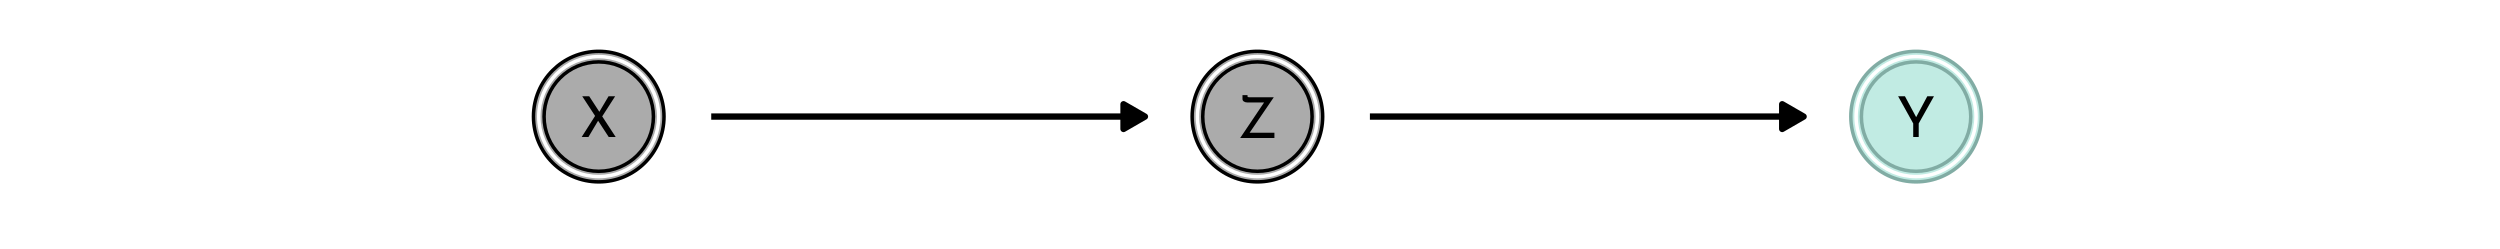
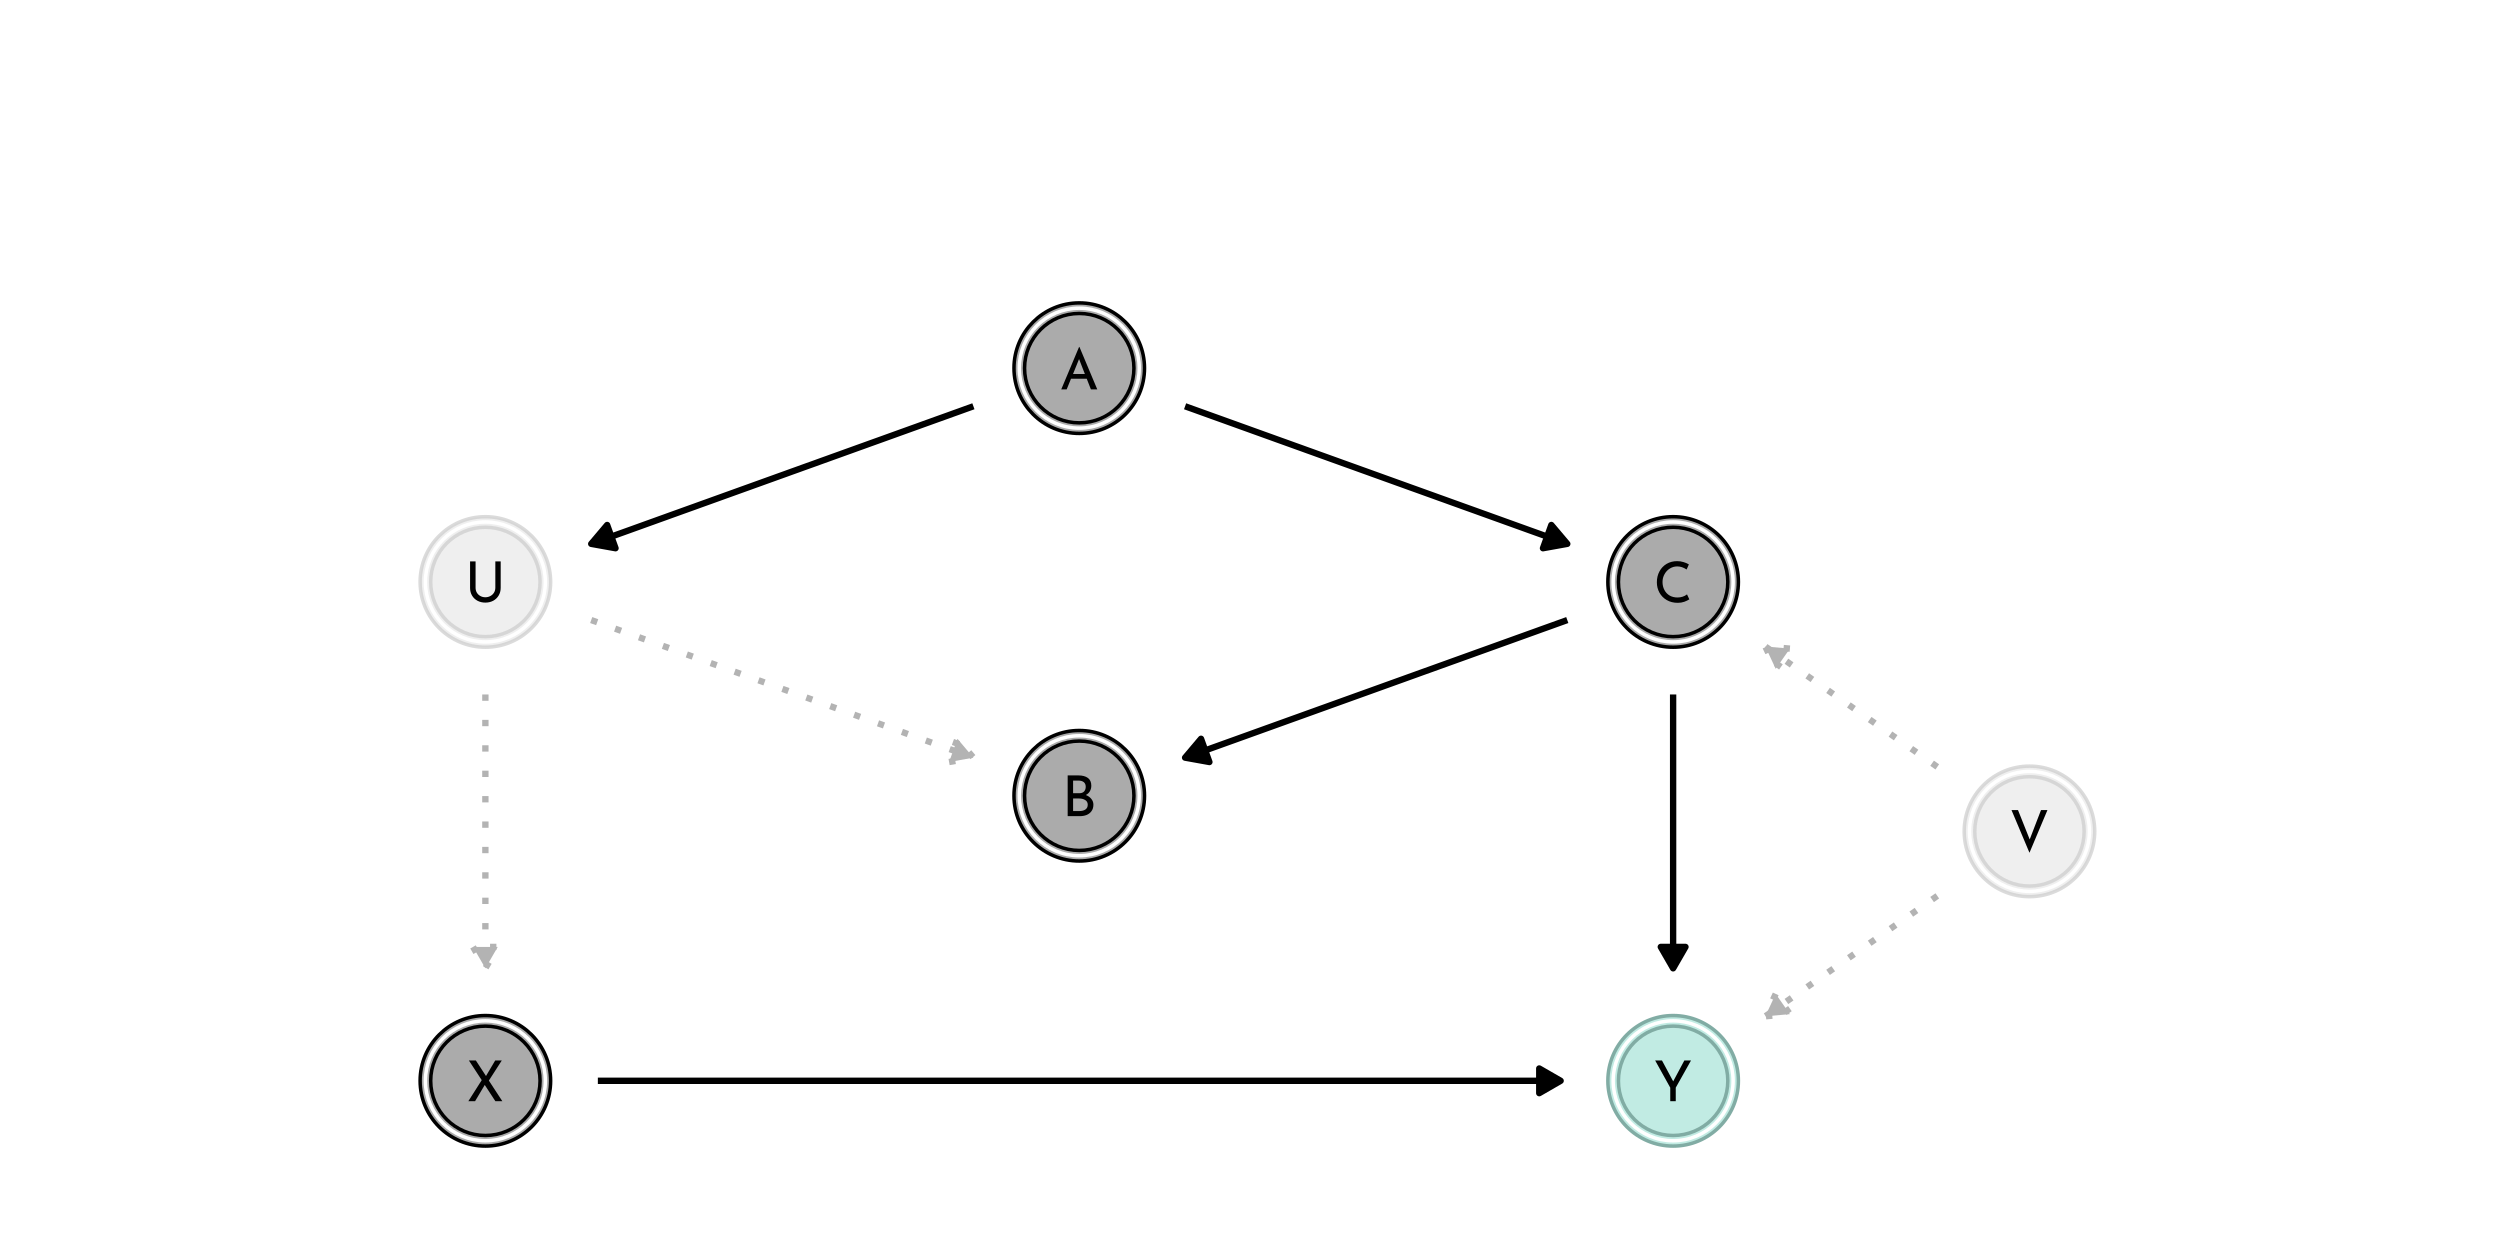
- <svg xmlns="http://www.w3.org/2000/svg" xmlns:xlink="http://www.w3.org/1999/xlink" width="504pt" height="50pt" viewBox="0 0 504 50" version="1.1">
+ <svg xmlns="http://www.w3.org/2000/svg" xmlns:xlink="http://www.w3.org/1999/xlink" width="504pt" height="252pt" viewBox="0 0 504 252" version="1.1">
  <defs>
    <g>
      <symbol overflow="visible" id="glyph0-0">
        <path style="stroke:none;" d="" />
      </symbol>
      <symbol overflow="visible" id="glyph0-1">
+         <path style="stroke:none;" d="M 5.5 -2.156 L 2.328 -2.156 L 1.453 0 L 0.359 0 L 3.953 -8.562 L 4.031 -8.562 L 7.625 0 L 6.344 0 Z M 5.125 -3.109 L 3.953 -6.125 L 2.734 -3.109 Z M 5.125 -3.109 " />
+       </symbol>
+       <symbol overflow="visible" id="glyph0-2">
+         <path style="stroke:none;" d="M 7.219 -0.609 C 6.957 -0.441 6.625 -0.281 6.219 -0.125 C 5.812 0.02 5.367 0.094 4.891 0.094 C 4.047 0.094 3.301 -0.094 2.656 -0.469 C 2.02 -0.844 1.531 -1.344 1.188 -1.969 C 0.844 -2.594 0.672 -3.285 0.672 -4.047 C 0.672 -4.859 0.844 -5.586 1.188 -6.234 C 1.539 -6.891 2.023 -7.398 2.641 -7.766 C 3.266 -8.129 3.969 -8.312 4.75 -8.312 C 5.207 -8.312 5.633 -8.25 6.031 -8.125 C 6.438 -8.008 6.801 -7.852 7.125 -7.656 L 6.672 -6.625 C 6.047 -7.039 5.414 -7.25 4.781 -7.25 C 4.25 -7.25 3.754 -7.109 3.297 -6.828 C 2.848 -6.555 2.488 -6.176 2.219 -5.688 C 1.945 -5.207 1.812 -4.68 1.812 -4.109 C 1.812 -3.516 1.938 -2.977 2.188 -2.5 C 2.438 -2.02 2.789 -1.645 3.25 -1.375 C 3.707 -1.113 4.234 -0.984 4.828 -0.984 C 5.566 -0.984 6.207 -1.191 6.75 -1.609 Z M 7.219 -0.609 " />
+       </symbol>
+       <symbol overflow="visible" id="glyph0-3">
+         <path style="stroke:none;" d="M 2.188 -2.906 C 2.188 -2.539 2.27 -2.211 2.438 -1.922 C 2.613 -1.629 2.852 -1.398 3.156 -1.234 C 3.457 -1.066 3.789 -0.984 4.156 -0.984 C 4.531 -0.984 4.867 -1.066 5.172 -1.234 C 5.484 -1.398 5.727 -1.629 5.906 -1.922 C 6.082 -2.211 6.172 -2.539 6.172 -2.906 L 6.172 -8.219 L 7.25 -8.219 L 7.25 -2.875 C 7.25 -2.289 7.109 -1.77 6.828 -1.312 C 6.555 -0.863 6.188 -0.516 5.719 -0.266 C 5.25 -0.023 4.727 0.094 4.156 0.094 C 3.582 0.094 3.062 -0.023 2.594 -0.266 C 2.125 -0.516 1.754 -0.863 1.484 -1.312 C 1.211 -1.77 1.078 -2.289 1.078 -2.875 L 1.078 -8.219 L 2.188 -8.219 Z M 2.188 -2.906 " />
+       </symbol>
+       <symbol overflow="visible" id="glyph0-4">
+         <path style="stroke:none;" d="M 7.719 -8.219 L 4.094 0.391 L 0.469 -8.219 L 1.781 -8.219 L 4.141 -2.297 L 6.422 -8.219 Z M 7.719 -8.219 " />
+       </symbol>
+       <symbol overflow="visible" id="glyph0-5">
        <path style="stroke:none;" d="M 5.844 0 L 3.703 -3.281 L 1.75 0 L 0.391 0 L 3.094 -4.25 L 0.5 -8.219 L 1.906 -8.219 L 3.953 -5.078 L 5.812 -8.219 L 7.141 -8.219 L 4.531 -4.156 L 7.25 0 Z M 5.844 0 " />
      </symbol>
-       <symbol overflow="visible" id="glyph0-2">
-         <path style="stroke:none;" d="M 7.484 -1.062 L 7.484 0 L 0.578 0 L 2.516 -2.875 C 4.055 -5.195 5.02 -6.629 5.406 -7.172 L 1.984 -7.172 C 1.734 -7.172 1.516 -7.234 1.328 -7.359 C 1.141 -7.484 1.047 -7.648 1.047 -7.859 L 1.047 -8.641 L 2.062 -8.641 L 2.062 -8.484 C 2.062 -8.359 2.082 -8.281 2.125 -8.25 C 2.176 -8.227 2.281 -8.219 2.438 -8.219 L 7.359 -8.219 L 2.484 -1.062 Z M 7.484 -1.062 " />
+       <symbol overflow="visible" id="glyph0-6">
+         <path style="stroke:none;" d="M 4.844 -4.266 C 5.312 -4.086 5.68 -3.828 5.953 -3.484 C 6.234 -3.148 6.375 -2.758 6.375 -2.312 C 6.375 -1.789 6.242 -1.352 5.984 -1 C 5.734 -0.656 5.398 -0.398 4.984 -0.234 C 4.578 -0.078 4.125 0 3.625 0 L 1.188 0 L 1.188 -8.219 L 3.312 -8.219 C 4.156 -8.219 4.805 -8.047 5.266 -7.703 C 5.723 -7.359 5.953 -6.844 5.953 -6.156 C 5.953 -5.719 5.852 -5.336 5.656 -5.016 C 5.469 -4.691 5.195 -4.441 4.844 -4.266 Z M 2.281 -4.625 L 3.531 -4.625 C 3.957 -4.625 4.281 -4.742 4.5 -4.984 C 4.719 -5.234 4.828 -5.547 4.828 -5.922 C 4.828 -6.336 4.695 -6.648 4.438 -6.859 C 4.176 -7.066 3.816 -7.172 3.359 -7.172 L 2.281 -7.172 Z M 3.578 -1.031 C 4.055 -1.031 4.453 -1.133 4.766 -1.344 C 5.078 -1.562 5.234 -1.879 5.234 -2.297 C 5.234 -2.734 5.062 -3.051 4.719 -3.25 C 4.383 -3.457 3.977 -3.562 3.5 -3.562 L 2.281 -3.562 L 2.281 -1.031 Z M 3.578 -1.031 " />
      </symbol>
-       <symbol overflow="visible" id="glyph0-3">
+       <symbol overflow="visible" id="glyph0-7">
        <path style="stroke:none;" d="M 7.547 -8.219 L 4.469 -2.734 L 4.469 0 L 3.359 0 L 3.359 -2.734 L 0.312 -8.219 L 1.688 -8.219 L 3.953 -4 L 6.203 -8.219 Z M 7.547 -8.219 " />
      </symbol>
    </g>
  </defs>
-   <g id="surface234">
-     <rect x="0" y="0" width="504" height="50" style="fill:rgb(100%,100%,100%);fill-opacity:1;stroke:none;" />
-     <path style="fill:none;stroke-width:1.28;stroke-linecap:butt;stroke-linejoin:round;stroke:rgb(0%,0%,0%);stroke-opacity:1;stroke-miterlimit:1;" d="M 143.383 23.504 L 230.816 23.504 " />
-     <path style="fill-rule:nonzero;fill:rgb(0%,0%,0%);fill-opacity:1;stroke-width:1.28;stroke-linecap:butt;stroke-linejoin:round;stroke:rgb(0%,0%,0%);stroke-opacity:1;stroke-miterlimit:1;" d="M 226.504 25.996 L 230.816 23.504 L 226.504 21.016 Z M 226.504 25.996 " />
-     <path style="fill:none;stroke-width:1.28;stroke-linecap:butt;stroke-linejoin:round;stroke:rgb(0%,0%,0%);stroke-opacity:1;stroke-miterlimit:1;" d="M 276.172 23.504 L 363.605 23.504 " />
-     <path style="fill-rule:nonzero;fill:rgb(0%,0%,0%);fill-opacity:1;stroke-width:1.28;stroke-linecap:butt;stroke-linejoin:round;stroke:rgb(0%,0%,0%);stroke-opacity:1;stroke-miterlimit:1;" d="M 359.293 25.996 L 363.605 23.504 L 359.293 21.016 Z M 359.293 25.996 " />
-     <path style="fill-rule:nonzero;fill:rgb(67.059%,67.059%,67.059%);fill-opacity:1;stroke-width:0.709;stroke-linecap:round;stroke-linejoin:round;stroke:rgb(0%,0%,0%);stroke-opacity:1;stroke-miterlimit:10;" d="M 133.863 23.504 C 133.863 30.773 127.973 36.664 120.707 36.664 C 113.438 36.664 107.547 30.773 107.547 23.504 C 107.547 16.238 113.438 10.348 120.707 10.348 C 127.973 10.348 133.863 16.238 133.863 23.504 " />
-     <path style="fill-rule:nonzero;fill:rgb(67.059%,67.059%,67.059%);fill-opacity:1;stroke-width:0.709;stroke-linecap:round;stroke-linejoin:round;stroke:rgb(0%,0%,0%);stroke-opacity:1;stroke-miterlimit:10;" d="M 266.652 23.504 C 266.652 30.773 260.762 36.664 253.496 36.664 C 246.227 36.664 240.336 30.773 240.336 23.504 C 240.336 16.238 246.227 10.348 253.496 10.348 C 260.762 10.348 266.652 16.238 266.652 23.504 " />
-     <path style="fill-rule:nonzero;fill:rgb(75.686%,92.157%,89.02%);fill-opacity:1;stroke-width:0.709;stroke-linecap:round;stroke-linejoin:round;stroke:rgb(50.588%,67.451%,64.314%);stroke-opacity:1;stroke-miterlimit:10;" d="M 399.441 23.504 C 399.441 30.773 393.551 36.664 386.281 36.664 C 379.016 36.664 373.125 30.773 373.125 23.504 C 373.125 16.238 379.016 10.348 386.281 10.348 C 393.551 10.348 399.441 16.238 399.441 23.504 " />
-     <path style="fill-rule:nonzero;fill:rgb(67.059%,67.059%,67.059%);fill-opacity:1;stroke-width:0.709;stroke-linecap:round;stroke-linejoin:round;stroke:rgb(100%,100%,100%);stroke-opacity:1;stroke-miterlimit:10;" d="M 132.797 23.504 C 132.797 30.184 127.383 35.598 120.707 35.598 C 114.027 35.598 108.617 30.184 108.617 23.504 C 108.617 16.828 114.027 11.414 120.707 11.414 C 127.383 11.414 132.797 16.828 132.797 23.504 " />
-     <path style="fill-rule:nonzero;fill:rgb(67.059%,67.059%,67.059%);fill-opacity:1;stroke-width:0.709;stroke-linecap:round;stroke-linejoin:round;stroke:rgb(100%,100%,100%);stroke-opacity:1;stroke-miterlimit:10;" d="M 265.586 23.504 C 265.586 30.184 260.172 35.598 253.496 35.598 C 246.816 35.598 241.402 30.184 241.402 23.504 C 241.402 16.828 246.816 11.414 253.496 11.414 C 260.172 11.414 265.586 16.828 265.586 23.504 " />
-     <path style="fill-rule:nonzero;fill:rgb(75.686%,92.157%,89.02%);fill-opacity:1;stroke-width:0.709;stroke-linecap:round;stroke-linejoin:round;stroke:rgb(100%,100%,100%);stroke-opacity:1;stroke-miterlimit:10;" d="M 398.375 23.504 C 398.375 30.184 392.961 35.598 386.281 35.598 C 379.605 35.598 374.191 30.184 374.191 23.504 C 374.191 16.828 379.605 11.414 386.281 11.414 C 392.961 11.414 398.375 16.828 398.375 23.504 " />
-     <path style="fill-rule:nonzero;fill:rgb(67.059%,67.059%,67.059%);fill-opacity:1;stroke-width:0.709;stroke-linecap:round;stroke-linejoin:round;stroke:rgb(0%,0%,0%);stroke-opacity:1;stroke-miterlimit:10;" d="M 131.73 23.504 C 131.73 29.594 126.793 34.531 120.707 34.531 C 114.617 34.531 109.684 29.594 109.684 23.504 C 109.684 17.418 114.617 12.48 120.707 12.48 C 126.793 12.48 131.73 17.418 131.73 23.504 " />
-     <path style="fill-rule:nonzero;fill:rgb(67.059%,67.059%,67.059%);fill-opacity:1;stroke-width:0.709;stroke-linecap:round;stroke-linejoin:round;stroke:rgb(0%,0%,0%);stroke-opacity:1;stroke-miterlimit:10;" d="M 264.52 23.504 C 264.52 29.594 259.582 34.531 253.496 34.531 C 247.406 34.531 242.469 29.594 242.469 23.504 C 242.469 17.418 247.406 12.48 253.496 12.48 C 259.582 12.48 264.52 17.418 264.52 23.504 " />
-     <path style="fill-rule:nonzero;fill:rgb(75.686%,92.157%,89.02%);fill-opacity:1;stroke-width:0.709;stroke-linecap:round;stroke-linejoin:round;stroke:rgb(50.588%,67.451%,64.314%);stroke-opacity:1;stroke-miterlimit:10;" d="M 397.305 23.504 C 397.305 29.594 392.371 34.531 386.281 34.531 C 380.195 34.531 375.258 29.594 375.258 23.504 C 375.258 17.418 380.195 12.48 386.281 12.48 C 392.371 12.48 397.305 17.418 397.305 23.504 " />
+   <g id="surface229">
+     <rect x="0" y="0" width="504" height="252" style="fill:rgb(100%,100%,100%);fill-opacity:1;stroke:none;" />
+     <path style="fill:none;stroke-width:1.28;stroke-linecap:butt;stroke-linejoin:round;stroke:rgb(70.196%,70.196%,70.196%);stroke-opacity:1;stroke-dasharray:1.28,3.841;stroke-miterlimit:1;" d="M 119.188 125.004 L 119.621 125.16 L 120.828 125.594 L 122.039 126.031 L 123.246 126.465 L 124.457 126.898 L 125.668 127.336 L 126.875 127.77 L 128.086 128.207 L 129.293 128.641 L 130.504 129.078 L 131.715 129.512 L 132.922 129.949 L 134.133 130.383 L 135.34 130.82 L 137.762 131.688 L 138.969 132.125 L 140.18 132.559 L 141.387 132.996 L 142.598 133.43 L 143.809 133.867 L 145.016 134.301 L 146.227 134.738 L 147.434 135.172 L 148.645 135.605 L 149.852 136.043 L 151.062 136.477 L 152.273 136.914 L 153.48 137.348 L 154.691 137.785 L 155.898 138.219 L 157.109 138.656 L 158.32 139.09 L 159.527 139.527 L 160.738 139.961 L 161.945 140.395 L 163.156 140.832 L 164.367 141.266 L 165.574 141.703 L 166.785 142.137 L 167.992 142.574 L 169.203 143.008 L 170.414 143.445 L 171.621 143.879 L 172.832 144.316 L 174.039 144.75 L 175.25 145.184 L 176.461 145.621 L 177.668 146.055 L 178.879 146.492 L 180.086 146.926 L 181.297 147.363 L 182.504 147.797 L 183.715 148.234 L 184.926 148.668 L 186.133 149.105 L 187.344 149.539 L 188.551 149.973 L 189.762 150.41 L 190.973 150.844 L 192.18 151.281 L 193.391 151.715 L 194.598 152.152 L 195.809 152.586 L 196.238 152.742 " />
+     <path style="fill-rule:nonzero;fill:rgb(70.196%,70.196%,70.196%);fill-opacity:1;stroke-width:1.28;stroke-linecap:butt;stroke-linejoin:round;stroke:rgb(70.196%,70.196%,70.196%);stroke-opacity:1;stroke-dasharray:1.28,3.841;stroke-miterlimit:1;" d="M 191.336 153.625 L 196.238 152.742 L 193.023 148.938 Z M 191.336 153.625 " />
+     <path style="fill:none;stroke-width:1.28;stroke-linecap:butt;stroke-linejoin:round;stroke:rgb(70.196%,70.196%,70.196%);stroke-opacity:1;stroke-dasharray:1.28,3.841;stroke-miterlimit:1;" d="M 97.852 140 L 97.852 195.215 " />
+     <path style="fill-rule:nonzero;fill:rgb(70.196%,70.196%,70.196%);fill-opacity:1;stroke-width:1.28;stroke-linecap:butt;stroke-linejoin:round;stroke:rgb(70.196%,70.196%,70.196%);stroke-opacity:1;stroke-dasharray:1.28,3.841;stroke-miterlimit:1;" d="M 95.359 190.898 L 97.852 195.215 L 100.344 190.898 Z M 95.359 190.898 " />
+     <path style="fill:none;stroke-width:1.28;stroke-linecap:butt;stroke-linejoin:round;stroke:rgb(70.196%,70.196%,70.196%);stroke-opacity:1;stroke-dasharray:1.28,3.841;stroke-miterlimit:1;" d="M 390.559 154.602 L 390.27 154.402 L 389.547 153.895 L 388.82 153.387 L 388.094 152.875 L 387.367 152.367 L 386.645 151.859 L 384.465 150.336 L 383.742 149.828 L 381.562 148.305 L 380.84 147.797 L 378.66 146.273 L 377.938 145.766 L 375.758 144.242 L 375.035 143.734 L 372.855 142.211 L 372.133 141.703 L 369.953 140.18 L 369.23 139.672 L 367.051 138.148 L 366.328 137.641 L 364.148 136.117 L 363.426 135.605 L 361.246 134.082 L 360.523 133.574 L 357.617 131.543 L 356.895 131.035 L 356.168 130.527 L 355.879 130.328 " />
+     <path style="fill-rule:nonzero;fill:rgb(70.196%,70.196%,70.196%);fill-opacity:1;stroke-width:1.28;stroke-linecap:butt;stroke-linejoin:round;stroke:rgb(70.196%,70.196%,70.196%);stroke-opacity:1;stroke-dasharray:1.28,3.841;stroke-miterlimit:1;" d="M 360.844 130.762 L 355.879 130.328 L 357.984 134.84 Z M 360.844 130.762 " />
+     <path style="fill:none;stroke-width:1.28;stroke-linecap:butt;stroke-linejoin:round;stroke:rgb(70.196%,70.196%,70.196%);stroke-opacity:1;stroke-dasharray:1.28,3.841;stroke-miterlimit:1;" d="M 390.559 180.609 L 389.547 181.32 L 387.367 182.844 L 386.645 183.352 L 384.465 184.875 L 383.742 185.383 L 381.562 186.906 L 380.84 187.414 L 380.113 187.922 L 379.387 188.434 L 378.66 188.941 L 377.938 189.449 L 375.758 190.973 L 375.035 191.48 L 372.855 193.004 L 372.133 193.512 L 369.953 195.035 L 369.23 195.543 L 367.051 197.066 L 366.328 197.574 L 364.148 199.098 L 363.426 199.605 L 361.246 201.129 L 360.523 201.637 L 357.617 203.668 L 356.895 204.176 L 356.168 204.684 L 355.879 204.887 " />
+     <path style="fill-rule:nonzero;fill:rgb(70.196%,70.196%,70.196%);fill-opacity:1;stroke-width:1.28;stroke-linecap:butt;stroke-linejoin:round;stroke:rgb(70.196%,70.196%,70.196%);stroke-opacity:1;stroke-dasharray:1.28,3.841;stroke-miterlimit:1;" d="M 357.984 200.371 L 355.879 204.887 L 360.844 204.453 Z M 357.984 200.371 " />
+     <path style="fill:none;stroke-width:1.28;stroke-linecap:butt;stroke-linejoin:round;stroke:rgb(0%,0%,0%);stroke-opacity:1;stroke-miterlimit:1;" d="M 238.914 81.902 L 239.344 82.059 L 240.555 82.492 L 241.766 82.93 L 242.973 83.363 L 244.184 83.801 L 245.391 84.234 L 246.602 84.668 L 247.809 85.105 L 249.02 85.539 L 250.23 85.977 L 251.438 86.41 L 252.648 86.848 L 253.855 87.281 L 255.066 87.719 L 256.277 88.152 L 257.484 88.59 L 258.695 89.023 L 259.902 89.457 L 261.113 89.895 L 262.324 90.328 L 263.531 90.766 L 264.742 91.199 L 265.949 91.637 L 267.16 92.07 L 268.371 92.508 L 269.578 92.941 L 270.789 93.379 L 271.996 93.812 L 273.207 94.246 L 274.418 94.684 L 275.625 95.117 L 276.836 95.555 L 278.043 95.988 L 279.254 96.426 L 280.461 96.859 L 281.672 97.297 L 282.883 97.73 L 284.09 98.168 L 285.301 98.602 L 286.508 99.035 L 287.719 99.473 L 288.93 99.906 L 290.137 100.344 L 291.348 100.777 L 292.555 101.215 L 293.766 101.648 L 294.977 102.086 L 296.184 102.52 L 297.395 102.953 L 298.602 103.391 L 299.812 103.824 L 301.023 104.262 L 302.23 104.695 L 303.441 105.133 L 304.648 105.566 L 305.859 106.004 L 307.07 106.438 L 308.277 106.875 L 309.488 107.309 L 310.695 107.742 L 311.906 108.18 L 313.113 108.613 L 314.324 109.051 L 315.535 109.484 L 315.965 109.641 " />
+     <path style="fill-rule:nonzero;fill:rgb(0%,0%,0%);fill-opacity:1;stroke-width:1.28;stroke-linecap:butt;stroke-linejoin:round;stroke:rgb(0%,0%,0%);stroke-opacity:1;stroke-miterlimit:1;" d="M 311.062 110.523 L 315.965 109.641 L 312.75 105.836 Z M 311.062 110.523 " />
+     <path style="fill:none;stroke-width:1.28;stroke-linecap:butt;stroke-linejoin:round;stroke:rgb(0%,0%,0%);stroke-opacity:1;stroke-miterlimit:1;" d="M 196.238 81.902 L 195.809 82.059 L 194.598 82.492 L 193.391 82.93 L 192.18 83.363 L 190.973 83.801 L 188.551 84.668 L 187.344 85.105 L 186.133 85.539 L 184.926 85.977 L 183.715 86.41 L 182.504 86.848 L 181.297 87.281 L 180.086 87.719 L 178.879 88.152 L 177.668 88.59 L 176.461 89.023 L 175.25 89.457 L 174.039 89.895 L 172.832 90.328 L 171.621 90.766 L 170.414 91.199 L 169.203 91.637 L 167.992 92.07 L 166.785 92.508 L 165.574 92.941 L 164.367 93.379 L 161.945 94.246 L 160.738 94.684 L 159.527 95.117 L 158.32 95.555 L 157.109 95.988 L 155.898 96.426 L 154.691 96.859 L 153.48 97.297 L 152.273 97.73 L 151.062 98.168 L 149.852 98.602 L 148.645 99.035 L 147.434 99.473 L 146.227 99.906 L 145.016 100.344 L 143.809 100.777 L 142.598 101.215 L 141.387 101.648 L 140.18 102.086 L 138.969 102.52 L 137.762 102.953 L 136.551 103.391 L 135.34 103.824 L 134.133 104.262 L 132.922 104.695 L 131.715 105.133 L 130.504 105.566 L 129.293 106.004 L 128.086 106.438 L 126.875 106.875 L 125.668 107.309 L 124.457 107.742 L 123.246 108.18 L 122.039 108.613 L 120.828 109.051 L 119.621 109.484 L 119.188 109.641 " />
+     <path style="fill-rule:nonzero;fill:rgb(0%,0%,0%);fill-opacity:1;stroke-width:1.28;stroke-linecap:butt;stroke-linejoin:round;stroke:rgb(0%,0%,0%);stroke-opacity:1;stroke-miterlimit:1;" d="M 122.402 105.836 L 119.188 109.641 L 124.09 110.523 Z M 122.402 105.836 " />
+     <path style="fill:none;stroke-width:1.28;stroke-linecap:butt;stroke-linejoin:round;stroke:rgb(0%,0%,0%);stroke-opacity:1;stroke-miterlimit:1;" d="M 315.965 125.004 L 315.535 125.16 L 314.324 125.594 L 313.113 126.031 L 311.906 126.465 L 310.695 126.898 L 309.488 127.336 L 308.277 127.77 L 307.07 128.207 L 305.859 128.641 L 304.648 129.078 L 303.441 129.512 L 302.23 129.949 L 301.023 130.383 L 299.812 130.82 L 298.602 131.254 L 297.395 131.688 L 296.184 132.125 L 294.977 132.559 L 293.766 132.996 L 292.555 133.43 L 291.348 133.867 L 290.137 134.301 L 288.93 134.738 L 286.508 135.605 L 285.301 136.043 L 284.09 136.477 L 282.883 136.914 L 281.672 137.348 L 280.461 137.785 L 279.254 138.219 L 278.043 138.656 L 276.836 139.09 L 275.625 139.527 L 274.418 139.961 L 273.207 140.395 L 271.996 140.832 L 270.789 141.266 L 269.578 141.703 L 268.371 142.137 L 267.16 142.574 L 265.949 143.008 L 264.742 143.445 L 263.531 143.879 L 262.324 144.316 L 259.902 145.184 L 258.695 145.621 L 257.484 146.055 L 256.277 146.492 L 255.066 146.926 L 253.855 147.363 L 252.648 147.797 L 251.438 148.234 L 250.23 148.668 L 249.02 149.105 L 247.809 149.539 L 246.602 149.973 L 245.391 150.41 L 244.184 150.844 L 242.973 151.281 L 241.766 151.715 L 240.555 152.152 L 239.344 152.586 L 238.914 152.742 " />
+     <path style="fill-rule:nonzero;fill:rgb(0%,0%,0%);fill-opacity:1;stroke-width:1.28;stroke-linecap:butt;stroke-linejoin:round;stroke:rgb(0%,0%,0%);stroke-opacity:1;stroke-miterlimit:1;" d="M 242.129 148.938 L 238.914 152.742 L 243.816 153.625 Z M 242.129 148.938 " />
+     <path style="fill:none;stroke-width:1.28;stroke-linecap:butt;stroke-linejoin:round;stroke:rgb(0%,0%,0%);stroke-opacity:1;stroke-miterlimit:1;" d="M 337.301 140 L 337.301 195.215 " />
+     <path style="fill-rule:nonzero;fill:rgb(0%,0%,0%);fill-opacity:1;stroke-width:1.28;stroke-linecap:butt;stroke-linejoin:round;stroke:rgb(0%,0%,0%);stroke-opacity:1;stroke-miterlimit:1;" d="M 334.812 190.898 L 337.301 195.215 L 339.793 190.898 Z M 334.812 190.898 " />
+     <path style="fill:none;stroke-width:1.28;stroke-linecap:butt;stroke-linejoin:round;stroke:rgb(0%,0%,0%);stroke-opacity:1;stroke-miterlimit:1;" d="M 120.527 217.891 L 314.625 217.891 " />
+     <path style="fill-rule:nonzero;fill:rgb(0%,0%,0%);fill-opacity:1;stroke-width:1.28;stroke-linecap:butt;stroke-linejoin:round;stroke:rgb(0%,0%,0%);stroke-opacity:1;stroke-miterlimit:1;" d="M 310.312 220.383 L 314.625 217.891 L 310.312 215.402 Z M 310.312 220.383 " />
+     <path style="fill-rule:nonzero;fill:rgb(67.059%,67.059%,67.059%);fill-opacity:1;stroke-width:0.709;stroke-linecap:round;stroke-linejoin:round;stroke:rgb(0%,0%,0%);stroke-opacity:1;stroke-miterlimit:10;" d="M 230.734 74.223 C 230.734 81.488 224.844 87.379 217.578 87.379 C 210.309 87.379 204.418 81.488 204.418 74.223 C 204.418 66.953 210.309 61.062 217.578 61.062 C 224.844 61.062 230.734 66.953 230.734 74.223 " />
+     <path style="fill-rule:nonzero;fill:rgb(67.059%,67.059%,67.059%);fill-opacity:1;stroke-width:0.709;stroke-linecap:round;stroke-linejoin:round;stroke:rgb(0%,0%,0%);stroke-opacity:1;stroke-miterlimit:10;" d="M 350.461 117.32 C 350.461 124.59 344.57 130.48 337.301 130.48 C 330.035 130.48 324.145 124.59 324.145 117.32 C 324.145 110.055 330.035 104.164 337.301 104.164 C 344.57 104.164 350.461 110.055 350.461 117.32 " />
+     <path style="fill-rule:nonzero;fill:rgb(93.725%,93.725%,93.725%);fill-opacity:1;stroke-width:0.709;stroke-linecap:round;stroke-linejoin:round;stroke:rgb(80%,80%,80%);stroke-opacity:0.702;stroke-miterlimit:10;" d="M 111.008 117.32 C 111.008 124.59 105.117 130.48 97.852 130.48 C 90.586 130.48 84.695 124.59 84.695 117.32 C 84.695 110.055 90.586 104.164 97.852 104.164 C 105.117 104.164 111.008 110.055 111.008 117.32 " />
+     <path style="fill-rule:nonzero;fill:rgb(93.725%,93.725%,93.725%);fill-opacity:1;stroke-width:0.709;stroke-linecap:round;stroke-linejoin:round;stroke:rgb(80%,80%,80%);stroke-opacity:0.702;stroke-miterlimit:10;" d="M 422.297 167.605 C 422.297 174.875 416.402 180.766 409.137 180.766 C 401.871 180.766 395.98 174.875 395.98 167.605 C 395.98 160.34 401.871 154.449 409.137 154.449 C 416.402 154.449 422.297 160.34 422.297 167.605 " />
+     <path style="fill-rule:nonzero;fill:rgb(67.059%,67.059%,67.059%);fill-opacity:1;stroke-width:0.709;stroke-linecap:round;stroke-linejoin:round;stroke:rgb(0%,0%,0%);stroke-opacity:1;stroke-miterlimit:10;" d="M 111.008 217.891 C 111.008 225.16 105.117 231.051 97.852 231.051 C 90.586 231.051 84.695 225.16 84.695 217.891 C 84.695 210.625 90.586 204.734 97.852 204.734 C 105.117 204.734 111.008 210.625 111.008 217.891 " />
+     <path style="fill-rule:nonzero;fill:rgb(67.059%,67.059%,67.059%);fill-opacity:1;stroke-width:0.709;stroke-linecap:round;stroke-linejoin:round;stroke:rgb(0%,0%,0%);stroke-opacity:1;stroke-miterlimit:10;" d="M 230.734 160.422 C 230.734 167.691 224.844 173.582 217.578 173.582 C 210.309 173.582 204.418 167.691 204.418 160.422 C 204.418 153.156 210.309 147.266 217.578 147.266 C 224.844 147.266 230.734 153.156 230.734 160.422 " />
+     <path style="fill-rule:nonzero;fill:rgb(75.686%,92.157%,89.02%);fill-opacity:1;stroke-width:0.709;stroke-linecap:round;stroke-linejoin:round;stroke:rgb(50.588%,67.451%,64.314%);stroke-opacity:1;stroke-miterlimit:10;" d="M 350.461 217.891 C 350.461 225.16 344.57 231.051 337.301 231.051 C 330.035 231.051 324.145 225.16 324.145 217.891 C 324.145 210.625 330.035 204.734 337.301 204.734 C 344.57 204.734 350.461 210.625 350.461 217.891 " />
+     <path style="fill-rule:nonzero;fill:rgb(67.059%,67.059%,67.059%);fill-opacity:1;stroke-width:0.709;stroke-linecap:round;stroke-linejoin:round;stroke:rgb(100%,100%,100%);stroke-opacity:1;stroke-miterlimit:10;" d="M 229.668 74.223 C 229.668 80.898 224.254 86.312 217.578 86.312 C 210.898 86.312 205.484 80.898 205.484 74.223 C 205.484 67.543 210.898 62.129 217.578 62.129 C 224.254 62.129 229.668 67.543 229.668 74.223 " />
+     <path style="fill-rule:nonzero;fill:rgb(67.059%,67.059%,67.059%);fill-opacity:1;stroke-width:0.709;stroke-linecap:round;stroke-linejoin:round;stroke:rgb(100%,100%,100%);stroke-opacity:1;stroke-miterlimit:10;" d="M 349.395 117.32 C 349.395 124 343.98 129.414 337.301 129.414 C 330.625 129.414 325.211 124 325.211 117.32 C 325.211 110.645 330.625 105.23 337.301 105.23 C 343.98 105.23 349.395 110.645 349.395 117.32 " />
+     <path style="fill-rule:nonzero;fill:rgb(93.725%,93.725%,93.725%);fill-opacity:1;stroke-width:0.709;stroke-linecap:round;stroke-linejoin:round;stroke:rgb(100%,100%,100%);stroke-opacity:1;stroke-miterlimit:10;" d="M 109.941 117.32 C 109.941 124 104.527 129.414 97.852 129.414 C 91.172 129.414 85.762 124 85.762 117.32 C 85.762 110.645 91.172 105.23 97.852 105.23 C 104.527 105.23 109.941 110.645 109.941 117.32 " />
+     <path style="fill-rule:nonzero;fill:rgb(93.725%,93.725%,93.725%);fill-opacity:1;stroke-width:0.709;stroke-linecap:round;stroke-linejoin:round;stroke:rgb(100%,100%,100%);stroke-opacity:1;stroke-miterlimit:10;" d="M 421.227 167.605 C 421.227 174.285 415.816 179.699 409.137 179.699 C 402.461 179.699 397.047 174.285 397.047 167.605 C 397.047 160.93 402.461 155.516 409.137 155.516 C 415.816 155.516 421.227 160.93 421.227 167.605 " />
+     <path style="fill-rule:nonzero;fill:rgb(67.059%,67.059%,67.059%);fill-opacity:1;stroke-width:0.709;stroke-linecap:round;stroke-linejoin:round;stroke:rgb(100%,100%,100%);stroke-opacity:1;stroke-miterlimit:10;" d="M 109.941 217.891 C 109.941 224.57 104.527 229.98 97.852 229.98 C 91.172 229.98 85.762 224.57 85.762 217.891 C 85.762 211.215 91.172 205.801 97.852 205.801 C 104.527 205.801 109.941 211.215 109.941 217.891 " />
+     <path style="fill-rule:nonzero;fill:rgb(67.059%,67.059%,67.059%);fill-opacity:1;stroke-width:0.709;stroke-linecap:round;stroke-linejoin:round;stroke:rgb(100%,100%,100%);stroke-opacity:1;stroke-miterlimit:10;" d="M 229.668 160.422 C 229.668 167.102 224.254 172.516 217.578 172.516 C 210.898 172.516 205.484 167.102 205.484 160.422 C 205.484 153.746 210.898 148.332 217.578 148.332 C 224.254 148.332 229.668 153.746 229.668 160.422 " />
+     <path style="fill-rule:nonzero;fill:rgb(75.686%,92.157%,89.02%);fill-opacity:1;stroke-width:0.709;stroke-linecap:round;stroke-linejoin:round;stroke:rgb(100%,100%,100%);stroke-opacity:1;stroke-miterlimit:10;" d="M 349.395 217.891 C 349.395 224.57 343.98 229.98 337.301 229.98 C 330.625 229.98 325.211 224.57 325.211 217.891 C 325.211 211.215 330.625 205.801 337.301 205.801 C 343.98 205.801 349.395 211.215 349.395 217.891 " />
+     <path style="fill-rule:nonzero;fill:rgb(67.059%,67.059%,67.059%);fill-opacity:1;stroke-width:0.709;stroke-linecap:round;stroke-linejoin:round;stroke:rgb(0%,0%,0%);stroke-opacity:1;stroke-miterlimit:10;" d="M 228.602 74.223 C 228.602 80.309 223.664 85.246 217.578 85.246 C 211.488 85.246 206.551 80.309 206.551 74.223 C 206.551 68.133 211.488 63.195 217.578 63.195 C 223.664 63.195 228.602 68.133 228.602 74.223 " />
+     <path style="fill-rule:nonzero;fill:rgb(67.059%,67.059%,67.059%);fill-opacity:1;stroke-width:0.709;stroke-linecap:round;stroke-linejoin:round;stroke:rgb(0%,0%,0%);stroke-opacity:1;stroke-miterlimit:10;" d="M 348.328 117.32 C 348.328 123.41 343.391 128.348 337.301 128.348 C 331.215 128.348 326.277 123.41 326.277 117.32 C 326.277 111.234 331.215 106.297 337.301 106.297 C 343.391 106.297 348.328 111.234 348.328 117.32 " />
+     <path style="fill-rule:nonzero;fill:rgb(93.725%,93.725%,93.725%);fill-opacity:1;stroke-width:0.709;stroke-linecap:round;stroke-linejoin:round;stroke:rgb(80%,80%,80%);stroke-opacity:0.702;stroke-miterlimit:10;" d="M 108.875 117.32 C 108.875 123.41 103.941 128.348 97.852 128.348 C 91.762 128.348 86.828 123.41 86.828 117.32 C 86.828 111.234 91.762 106.297 97.852 106.297 C 103.941 106.297 108.875 111.234 108.875 117.32 " />
+     <path style="fill-rule:nonzero;fill:rgb(93.725%,93.725%,93.725%);fill-opacity:1;stroke-width:0.709;stroke-linecap:round;stroke-linejoin:round;stroke:rgb(80%,80%,80%);stroke-opacity:0.702;stroke-miterlimit:10;" d="M 420.16 167.605 C 420.16 173.695 415.227 178.629 409.137 178.629 C 403.047 178.629 398.113 173.695 398.113 167.605 C 398.113 161.52 403.047 156.582 409.137 156.582 C 415.227 156.582 420.16 161.52 420.16 167.605 " />
+     <path style="fill-rule:nonzero;fill:rgb(67.059%,67.059%,67.059%);fill-opacity:1;stroke-width:0.709;stroke-linecap:round;stroke-linejoin:round;stroke:rgb(0%,0%,0%);stroke-opacity:1;stroke-miterlimit:10;" d="M 108.875 217.891 C 108.875 223.98 103.941 228.914 97.852 228.914 C 91.762 228.914 86.828 223.98 86.828 217.891 C 86.828 211.805 91.762 206.867 97.852 206.867 C 103.941 206.867 108.875 211.805 108.875 217.891 " />
+     <path style="fill-rule:nonzero;fill:rgb(67.059%,67.059%,67.059%);fill-opacity:1;stroke-width:0.709;stroke-linecap:round;stroke-linejoin:round;stroke:rgb(0%,0%,0%);stroke-opacity:1;stroke-miterlimit:10;" d="M 228.602 160.422 C 228.602 166.512 223.664 171.449 217.578 171.449 C 211.488 171.449 206.551 166.512 206.551 160.422 C 206.551 154.336 211.488 149.398 217.578 149.398 C 223.664 149.398 228.602 154.336 228.602 160.422 " />
+     <path style="fill-rule:nonzero;fill:rgb(75.686%,92.157%,89.02%);fill-opacity:1;stroke-width:0.709;stroke-linecap:round;stroke-linejoin:round;stroke:rgb(50.588%,67.451%,64.314%);stroke-opacity:1;stroke-miterlimit:10;" d="M 348.328 217.891 C 348.328 223.98 343.391 228.914 337.301 228.914 C 331.215 228.914 326.277 223.98 326.277 217.891 C 326.277 211.805 331.215 206.867 337.301 206.867 C 343.391 206.867 348.328 211.805 348.328 217.891 " />
    <g style="fill:rgb(0%,0%,0%);fill-opacity:1;">
-       <use xlink:href="#glyph0-1" x="116.875" y="27.621" />
+       <use xlink:href="#glyph0-1" x="213.586" y="78.508" />
    </g>
    <g style="fill:rgb(0%,0%,0%);fill-opacity:1;">
-       <use xlink:href="#glyph0-2" x="249.438" y="27.824" />
+       <use xlink:href="#glyph0-2" x="333.352" y="121.438" />
    </g>
    <g style="fill:rgb(0%,0%,0%);fill-opacity:1;">
-       <use xlink:href="#glyph0-3" x="382.344" y="27.621" />
+       <use xlink:href="#glyph0-3" x="93.688" y="121.391" />
+     </g>
+     <g style="fill:rgb(0%,0%,0%);fill-opacity:1;">
+       <use xlink:href="#glyph0-4" x="405.047" y="171.527" />
+     </g>
+     <g style="fill:rgb(0%,0%,0%);fill-opacity:1;">
+       <use xlink:href="#glyph0-5" x="94.023" y="222.004" />
+     </g>
+     <g style="fill:rgb(0%,0%,0%);fill-opacity:1;">
+       <use xlink:href="#glyph0-6" x="214.055" y="164.539" />
+     </g>
+     <g style="fill:rgb(0%,0%,0%);fill-opacity:1;">
+       <use xlink:href="#glyph0-7" x="333.363" y="222.004" />
    </g>
  </g>
</svg>
